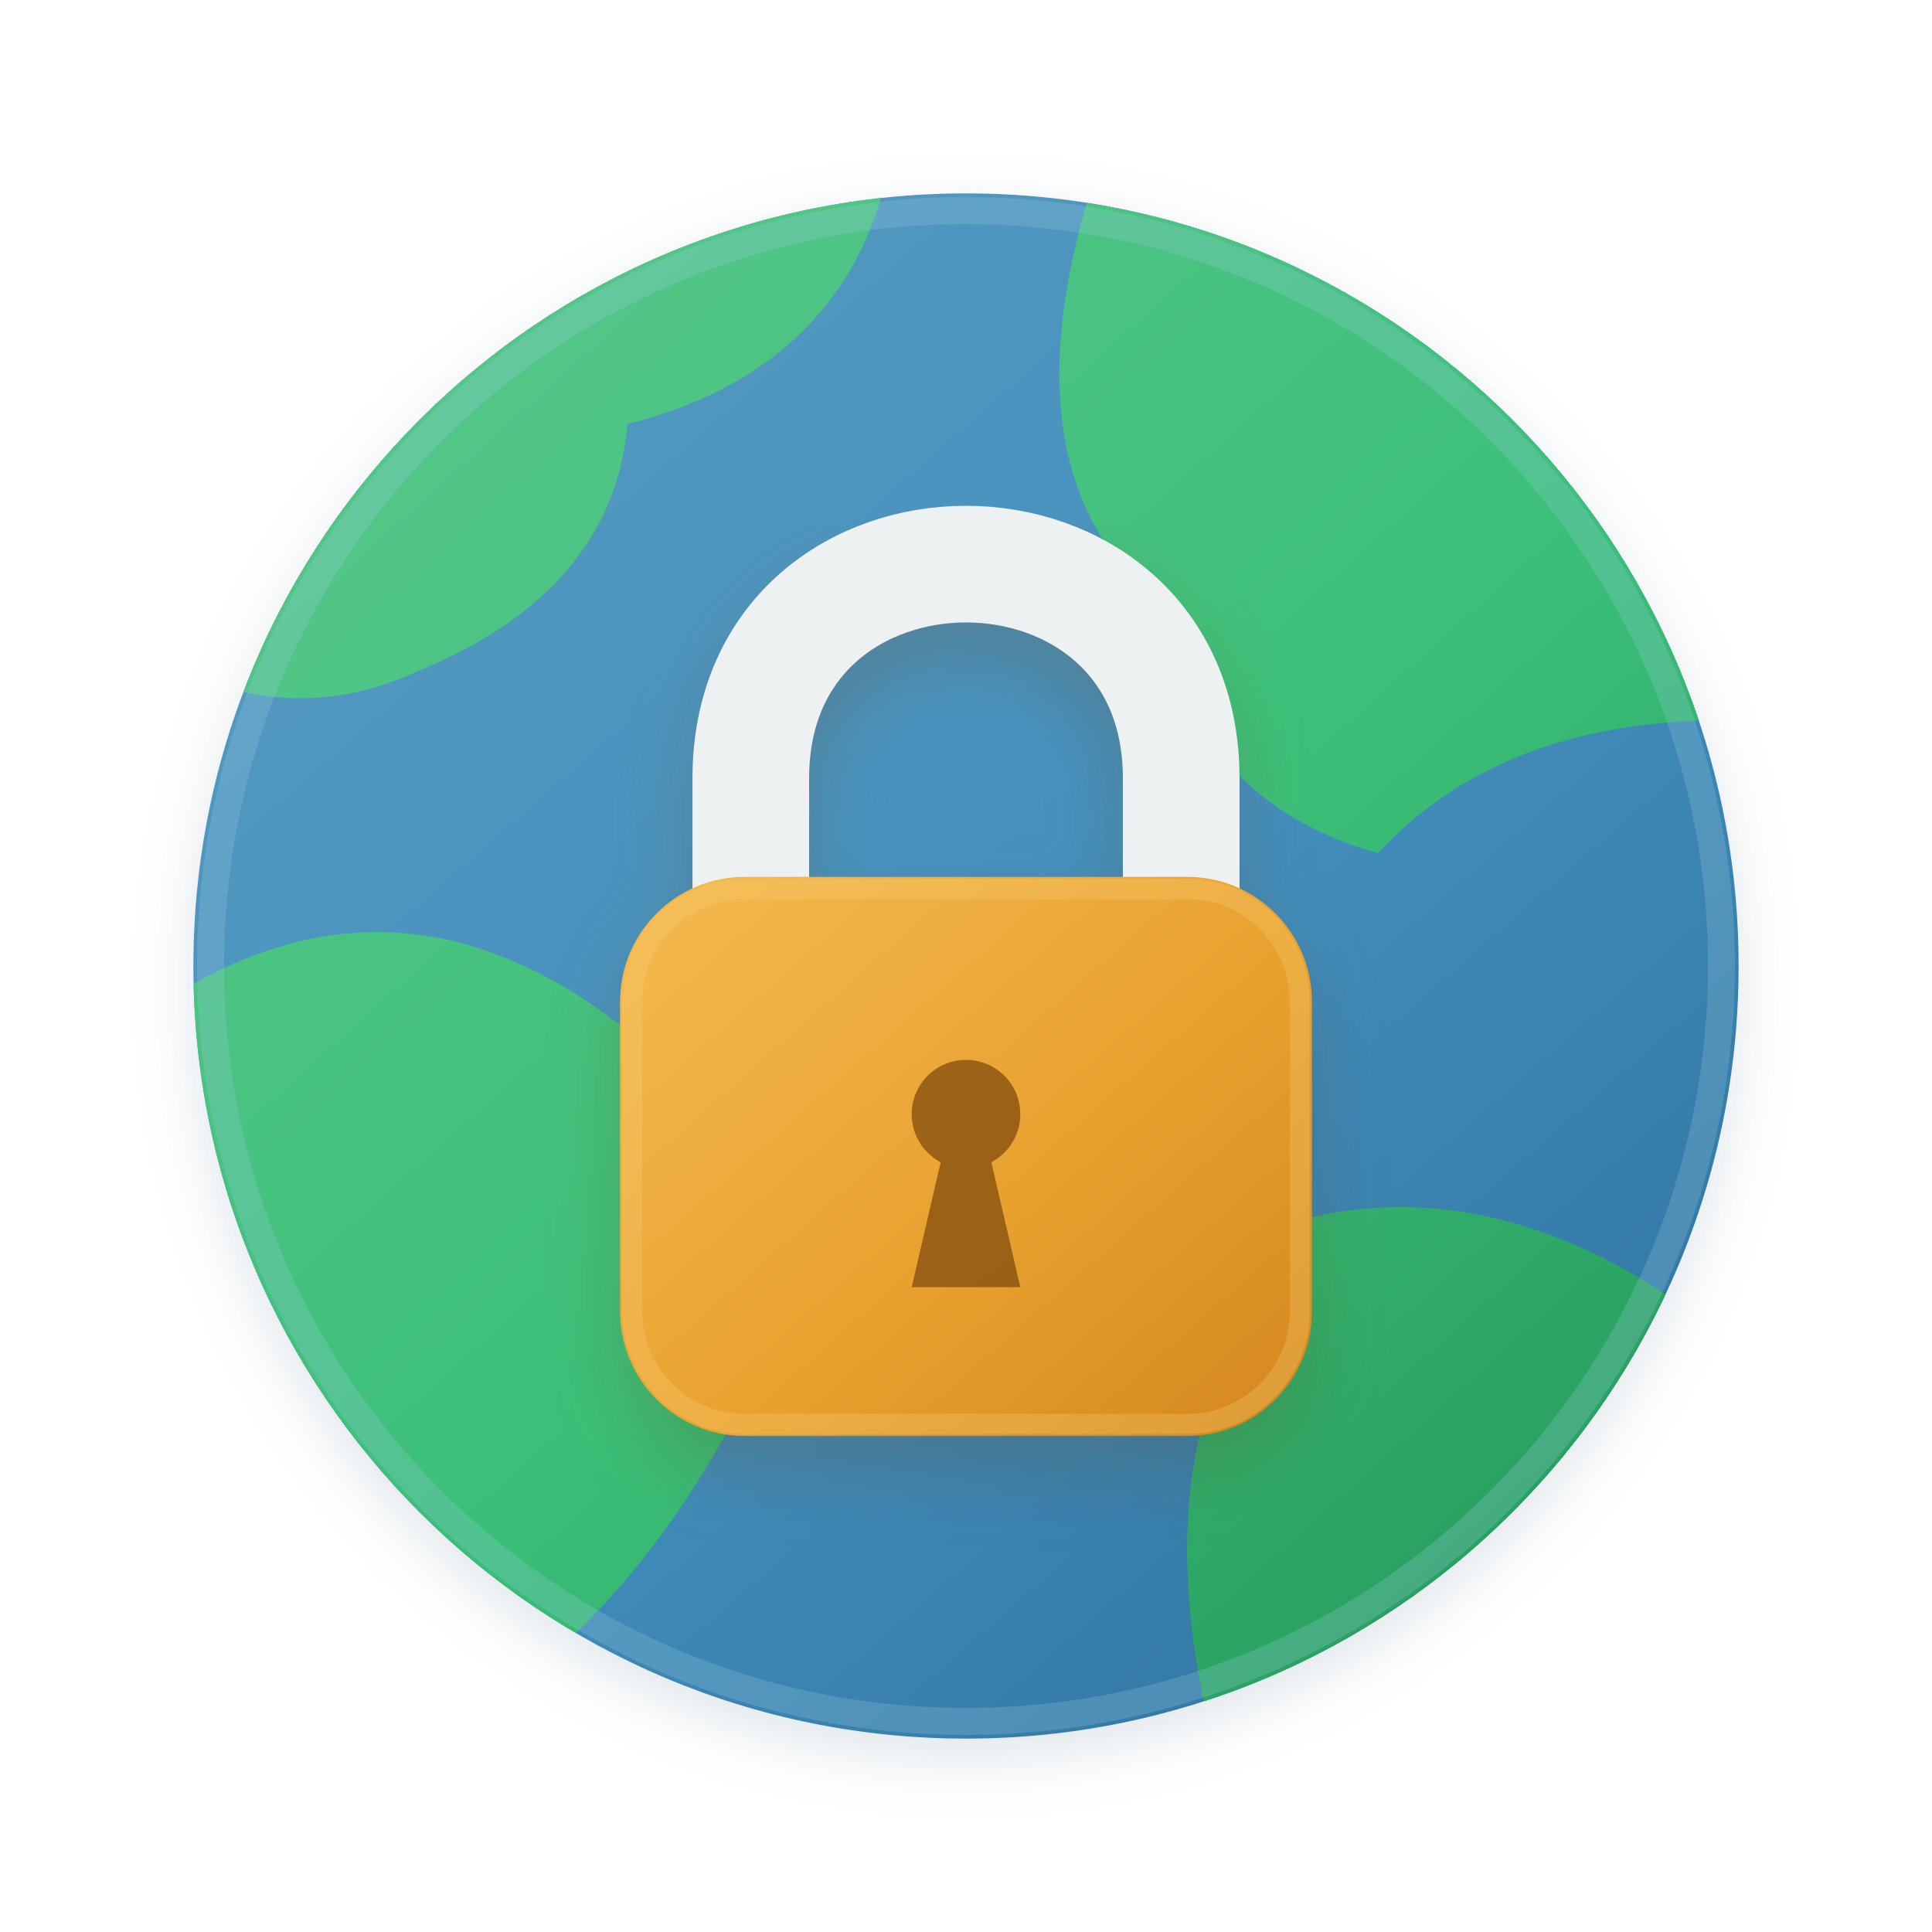
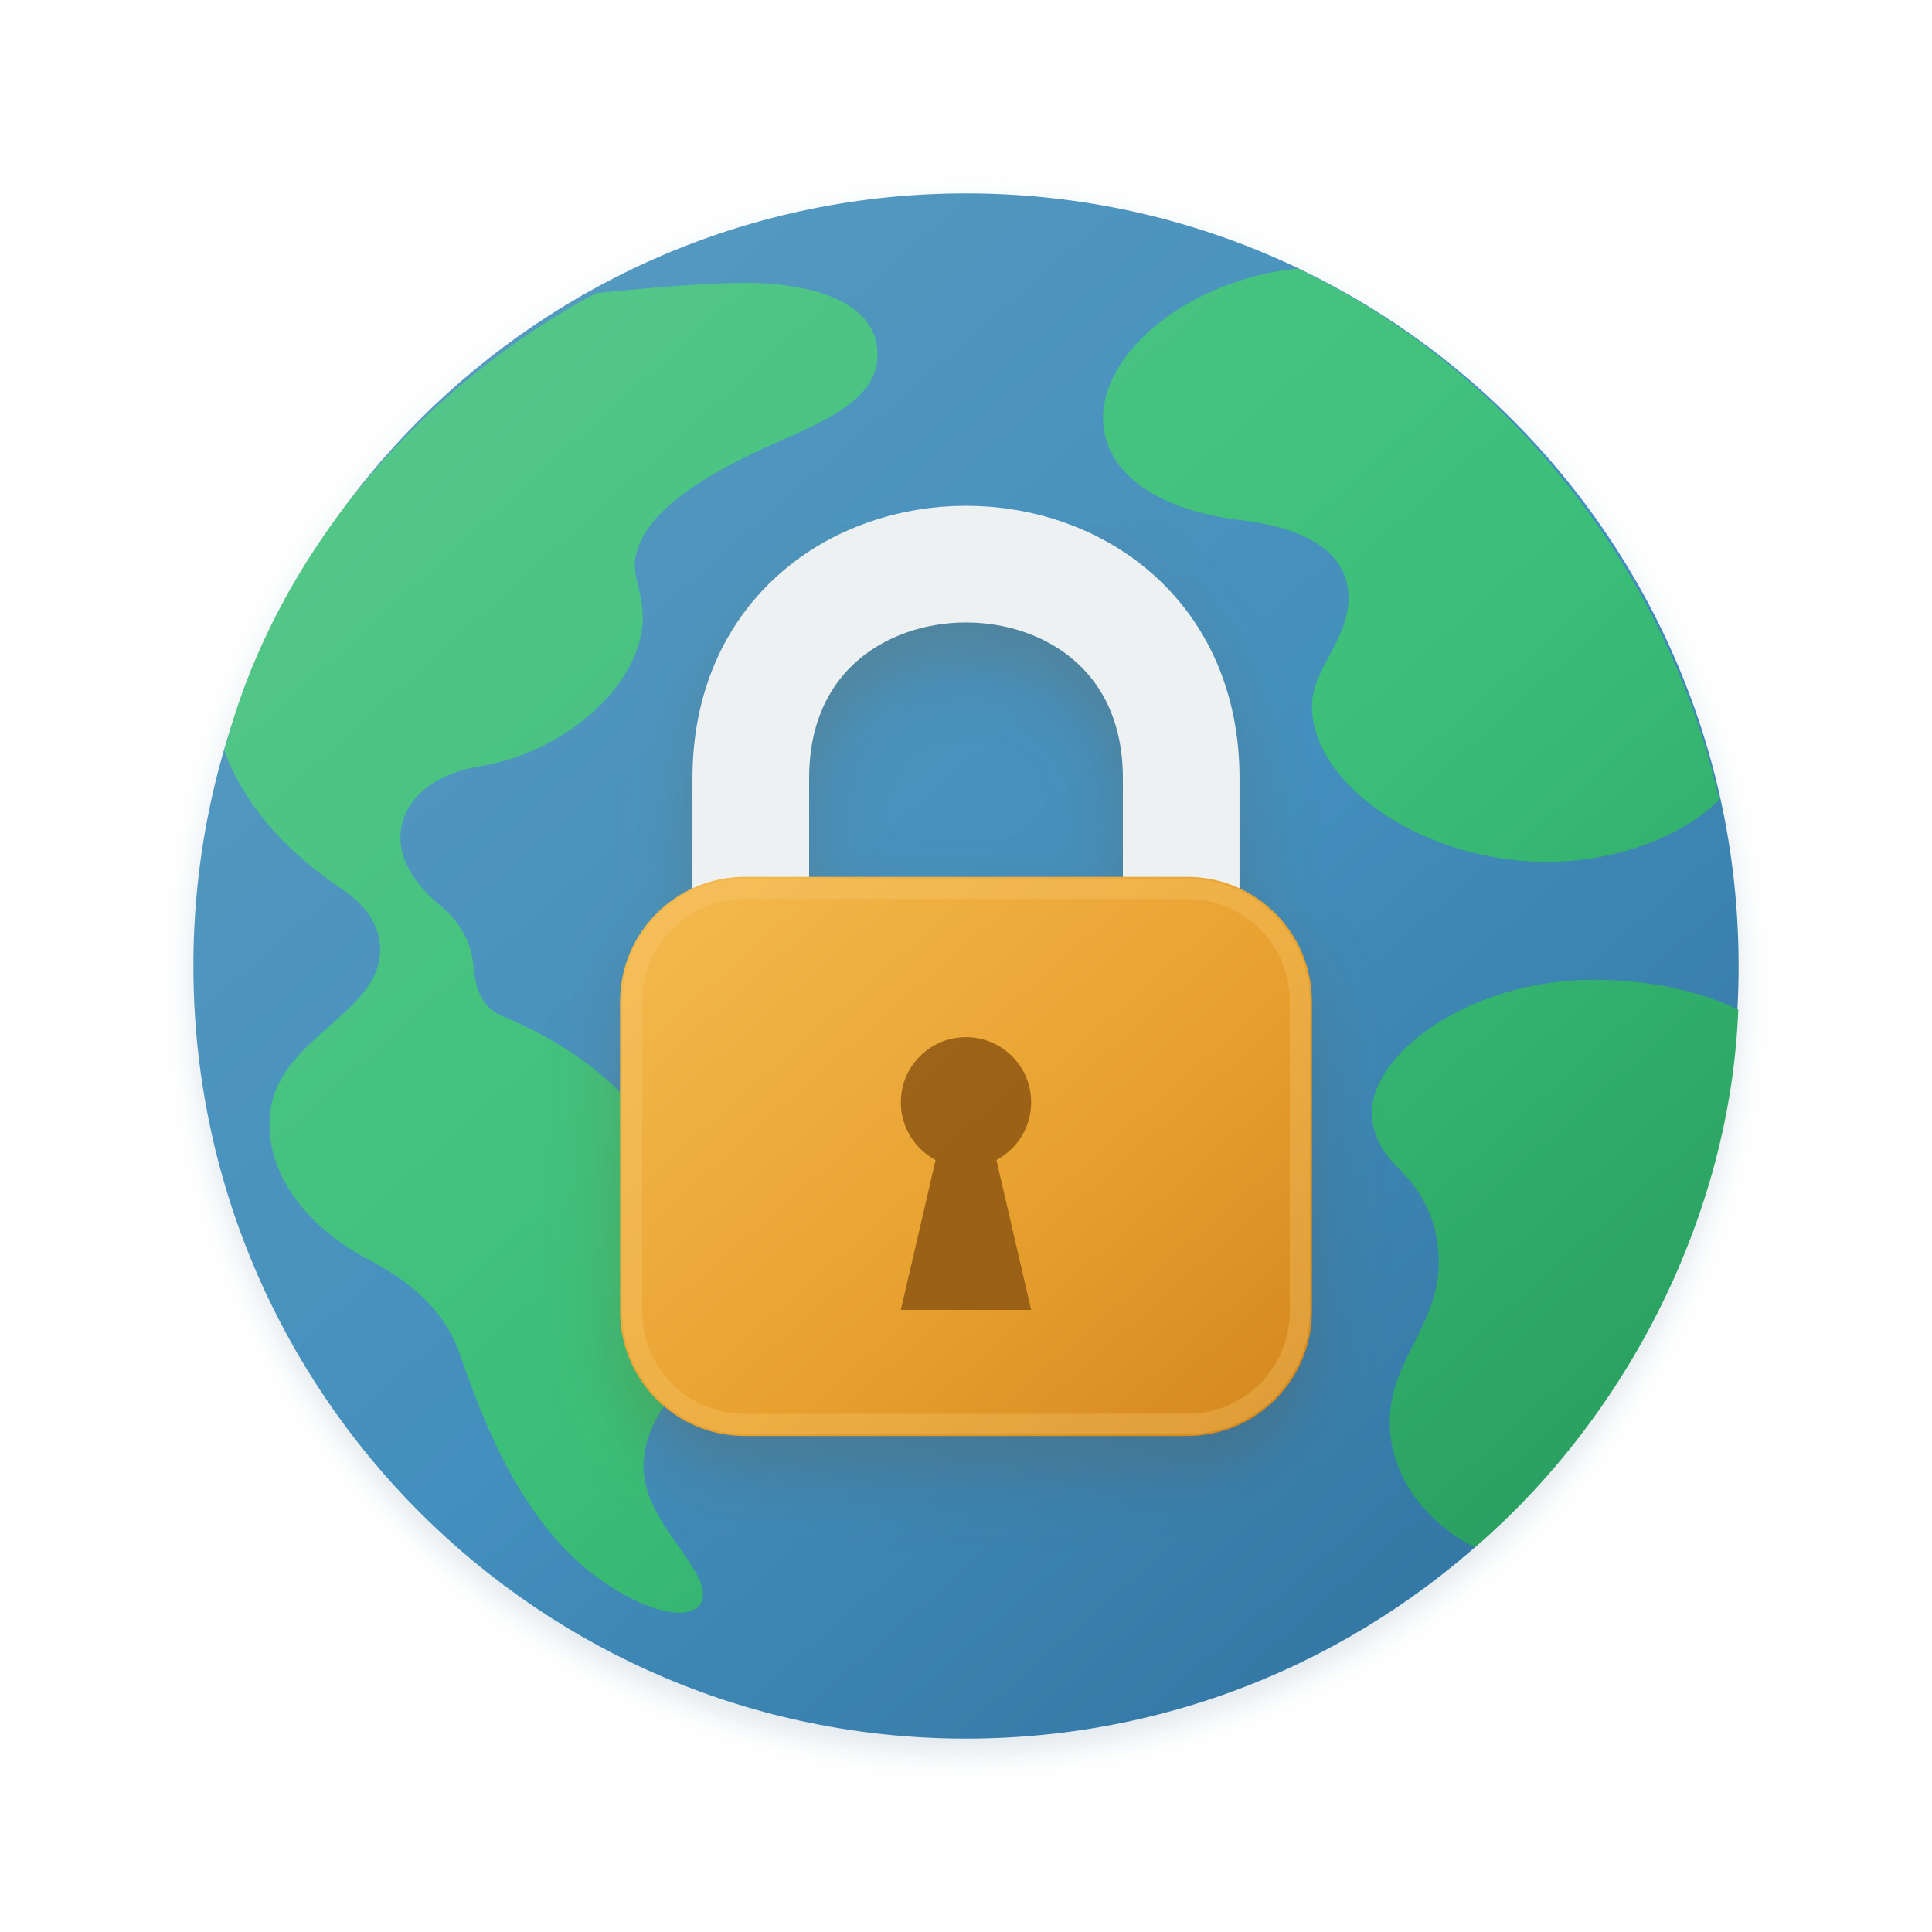
<svg xmlns="http://www.w3.org/2000/svg" width="1024" height="1024" viewBox="0 0 1024 1024">
  <defs>
-     <linearGradient id="ocean" x1="245" y1="170" x2="770" y2="770" gradientUnits="userSpaceOnUse">
+     <linearGradient id="ocean" x1="210.495" y1="190.81" x2="802.162" y2="867" gradientUnits="userSpaceOnUse">
      <stop stop-color="#579bc1" />
      <stop offset=".52" stop-color="#438fbd" />
      <stop offset="1" stop-color="#2f719e" />
    </linearGradient>
-     <linearGradient id="land" x1="260" y1="190" x2="750" y2="735" gradientUnits="userSpaceOnUse">
+     <linearGradient id="land" x1="227.4" y1="213.349" x2="779.622" y2="827.556" gradientUnits="userSpaceOnUse">
      <stop stop-color="#56c78a" />
      <stop offset=".55" stop-color="#3bbf78" />
      <stop offset="1" stop-color="#279b5d" />
    </linearGradient>
-     <linearGradient id="lock" x1="385" y1="400" x2="650" y2="700" gradientUnits="userSpaceOnUse">
-       <stop stop-color="#f3b84c" />
-       <stop offset=".55" stop-color="#e8a12f" />
-       <stop offset="1" stop-color="#d4871e" />
-     </linearGradient>
-     <clipPath id="globe-clip">
-       <circle cx="512" cy="455" r="315" />
-     </clipPath>
-     <filter id="globe-shadow" x="150" y="90" width="730" height="760" filterUnits="userSpaceOnUse" color-interpolation-filters="sRGB">
-       <feGaussianBlur in="SourceAlpha" stdDeviation="12" result="blur" />
-       <feOffset in="blur" dx="0" dy="8" result="offsetBlur" />
-       <feFlood flood-color="#174d6f" flood-opacity=".14" result="shadowColor" />
+     <filter id="globe-shadow" x="-20%" y="-20%" width="140%" height="150%" color-interpolation-filters="sRGB">
+       <feGaussianBlur in="SourceAlpha" stdDeviation="7" result="blur" />
+       <feOffset in="blur" dy="6" result="offsetBlur" />
+       <feFlood flood-color="#174D6F" flood-opacity="0.14" result="shadowColor" />
      <feComposite in="shadowColor" in2="offsetBlur" operator="in" result="shadow" />
      <feMerge>
        <feMergeNode in="shadow" />
        <feMergeNode in="SourceGraphic" />
      </feMerge>
    </filter>
-     <filter id="lock-shadow" x="280" y="210" width="470" height="540" filterUnits="userSpaceOnUse" color-interpolation-filters="sRGB">
+     <linearGradient id="shipped-lock" x1="385" y1="400" x2="650" y2="700" gradientUnits="userSpaceOnUse">
+       <stop stop-color="#f3b84c" />
+       <stop offset=".55" stop-color="#e8a12f" />
+       <stop offset="1" stop-color="#d4871e" />
+     </linearGradient>
+     <filter id="shipped-lock-shadow" x="280" y="210" width="470" height="540" filterUnits="userSpaceOnUse" color-interpolation-filters="sRGB">
      <feGaussianBlur in="SourceAlpha" stdDeviation="18" result="blur" />
      <feOffset in="blur" dx="0" dy="18" result="offsetBlur" />
      <feFlood flood-color="#70430c" flood-opacity=".2" result="shadowColor" />
      <feComposite in="shadowColor" in2="offsetBlur" operator="in" result="shadow" />
      <feMerge>
        <feMergeNode in="shadow" />
        <feMergeNode in="SourceGraphic" />
      </feMerge>
    </filter>
  </defs>
+   <g transform="translate(512 512) scale(1.153521) translate(-511.4 -512)">
+     <g filter="url(#globe-shadow)">
+       <circle cx="511.4" cy="512" r="355" fill="url(#ocean)" />
+       <path d="m341.5 202.8c-83.71 44.8-148.5 123-170.9 210.4 10.88 28.67 32.13 48.77 54.14 63.49 13.18 8.96 18.94 19.84 17.15 31.87-3.84 26.5-46.85 37.89-50.3 71.3-2.688 27.78 17.54 52.74 46.46 67.71 21.76 11.39 35.2 25.73 41.34 44.29 13.44 39.17 32.64 82.56 68.99 105.5 30.08 18.94 46.85 12.67 41.09-1.92-6.144-15.36-26.37-32.13-26.24-53.63 0.128-27.39 26.5-41.98 31.49-62.72v-87.3c-18.69-0.896-30.59-9.216-40.19-19.71-16.51-17.41-37.76-29.44-55.68-36.86-10.37-4.352-12.67-12.8-13.7-22.66-0.896-11.39-6.144-20.74-15.1-28.16-12.8-10.62-19.97-22.53-18.3-34.82 1.92-15.62 17.28-26.5 36.74-29.44 37.25-6.144 70.53-34.69 74.11-63.49 1.792-14.46-5.504-24.32-2.816-33.66 4.864-21.12 34.18-38.14 65.02-51.71 24.83-10.88 45.7-20.61 45.95-39.81 0.256-20.22-20.74-32.9-60.03-33.41-22.53 0.128-46.08 2.56-69.25 4.736z" fill="url(#land)" />
+       <path d="m663.7 191.5c-50.43 5.376-89.34 38.4-89.34 68.61 0 26.75 27.78 42.88 62.98 46.98 31.36 3.712 48.9 15.36 49.79 34.18 0.896 20.74-17.15 34.18-16.77 51.71 0.512 36.35 51.84 71.04 107.4 71.17 31.74 0.128 62.59-11.39 79.74-28.54-24.32-107.8-99.2-199.3-193.8-244.1z" fill="url(#land)" />
+       <path d="m866.2 532c-19.46-9.216-42.62-13.7-66.18-13.7-57.47 0-102.1 34.05-102.1 60.8 0 11.9 6.144 19.97 13.06 26.75 11.52 11.52 17.66 25.73 17.66 42.24 0 29.18-22.53 45.06-22.53 73.34 0 26.88 18.69 47.36 39.04 57.73 71.42-61.31 117.6-154.6 121.1-247.2z" fill="url(#land)" />
+     </g>
+   </g>
  <g transform="translate(512 512) scale(1.3) translate(-512 -455)">
-     <g filter="url(#globe-shadow)">
-       <circle cx="512" cy="455" r="315" fill="url(#ocean)" />
-       <g clip-path="url(#globe-clip)" fill="url(#land)">
-         <path d="M177 326c74-121 177-185 302-190-13 51-49 84-105 98-4 45-32 79-86 101-37 17-75 14-111-9Z" />
-         <path d="M564 135c129 18 229 103 273 220-69-3-121 15-157 54-51-14-83-50-95-107-38-36-45-92-21-167Z" />
-         <path d="M189 467c63-39 125-34 187 16 57 25 73 73 48 144-45 90-108 146-189 166-58-88-73-197-46-326Z" />
-         <path d="M612 572c78-38 157-18 238 59-45 89-122 144-231 164-20-67-22-122-7-165-22-17-22-36 0-58Z" />
-       </g>
-       <circle cx="512" cy="455" r="308" fill="none" stroke="#9ccde2" stroke-width="11" stroke-opacity=".24" />
-     </g>
-     <g transform="translate(512 490) scale(.82) translate(-512 -490)" filter="url(#lock-shadow)">
+     <g transform="translate(512 490) scale(.82) translate(-512 -490)" filter="url(#shipped-lock-shadow)">
      <path d="M405 429v-75c0-142 214-142 214 0v75" fill="none" stroke="#eef1f2" stroke-width="58" stroke-linecap="round" />
-       <rect x="340" y="403" width="344" height="278" rx="62" fill="url(#lock)" />
+       <rect x="340" y="403" width="344" height="278" rx="62" fill="url(#shipped-lock)" />
      <rect x="346" y="409" width="332" height="266" rx="56" fill="none" stroke="#f7cb75" stroke-width="10" stroke-opacity=".3" />
-       <g fill="#85500f" opacity=".78">
+       <g fill="#85500f" opacity=".78" transform="translate(512 550.5) scale(1.2) translate(-512 -550.5)">
        <path d="M501 538h22l16 69h-54Z" />
        <circle cx="512" cy="521" r="27" />
      </g>
    </g>
  </g>
</svg>
